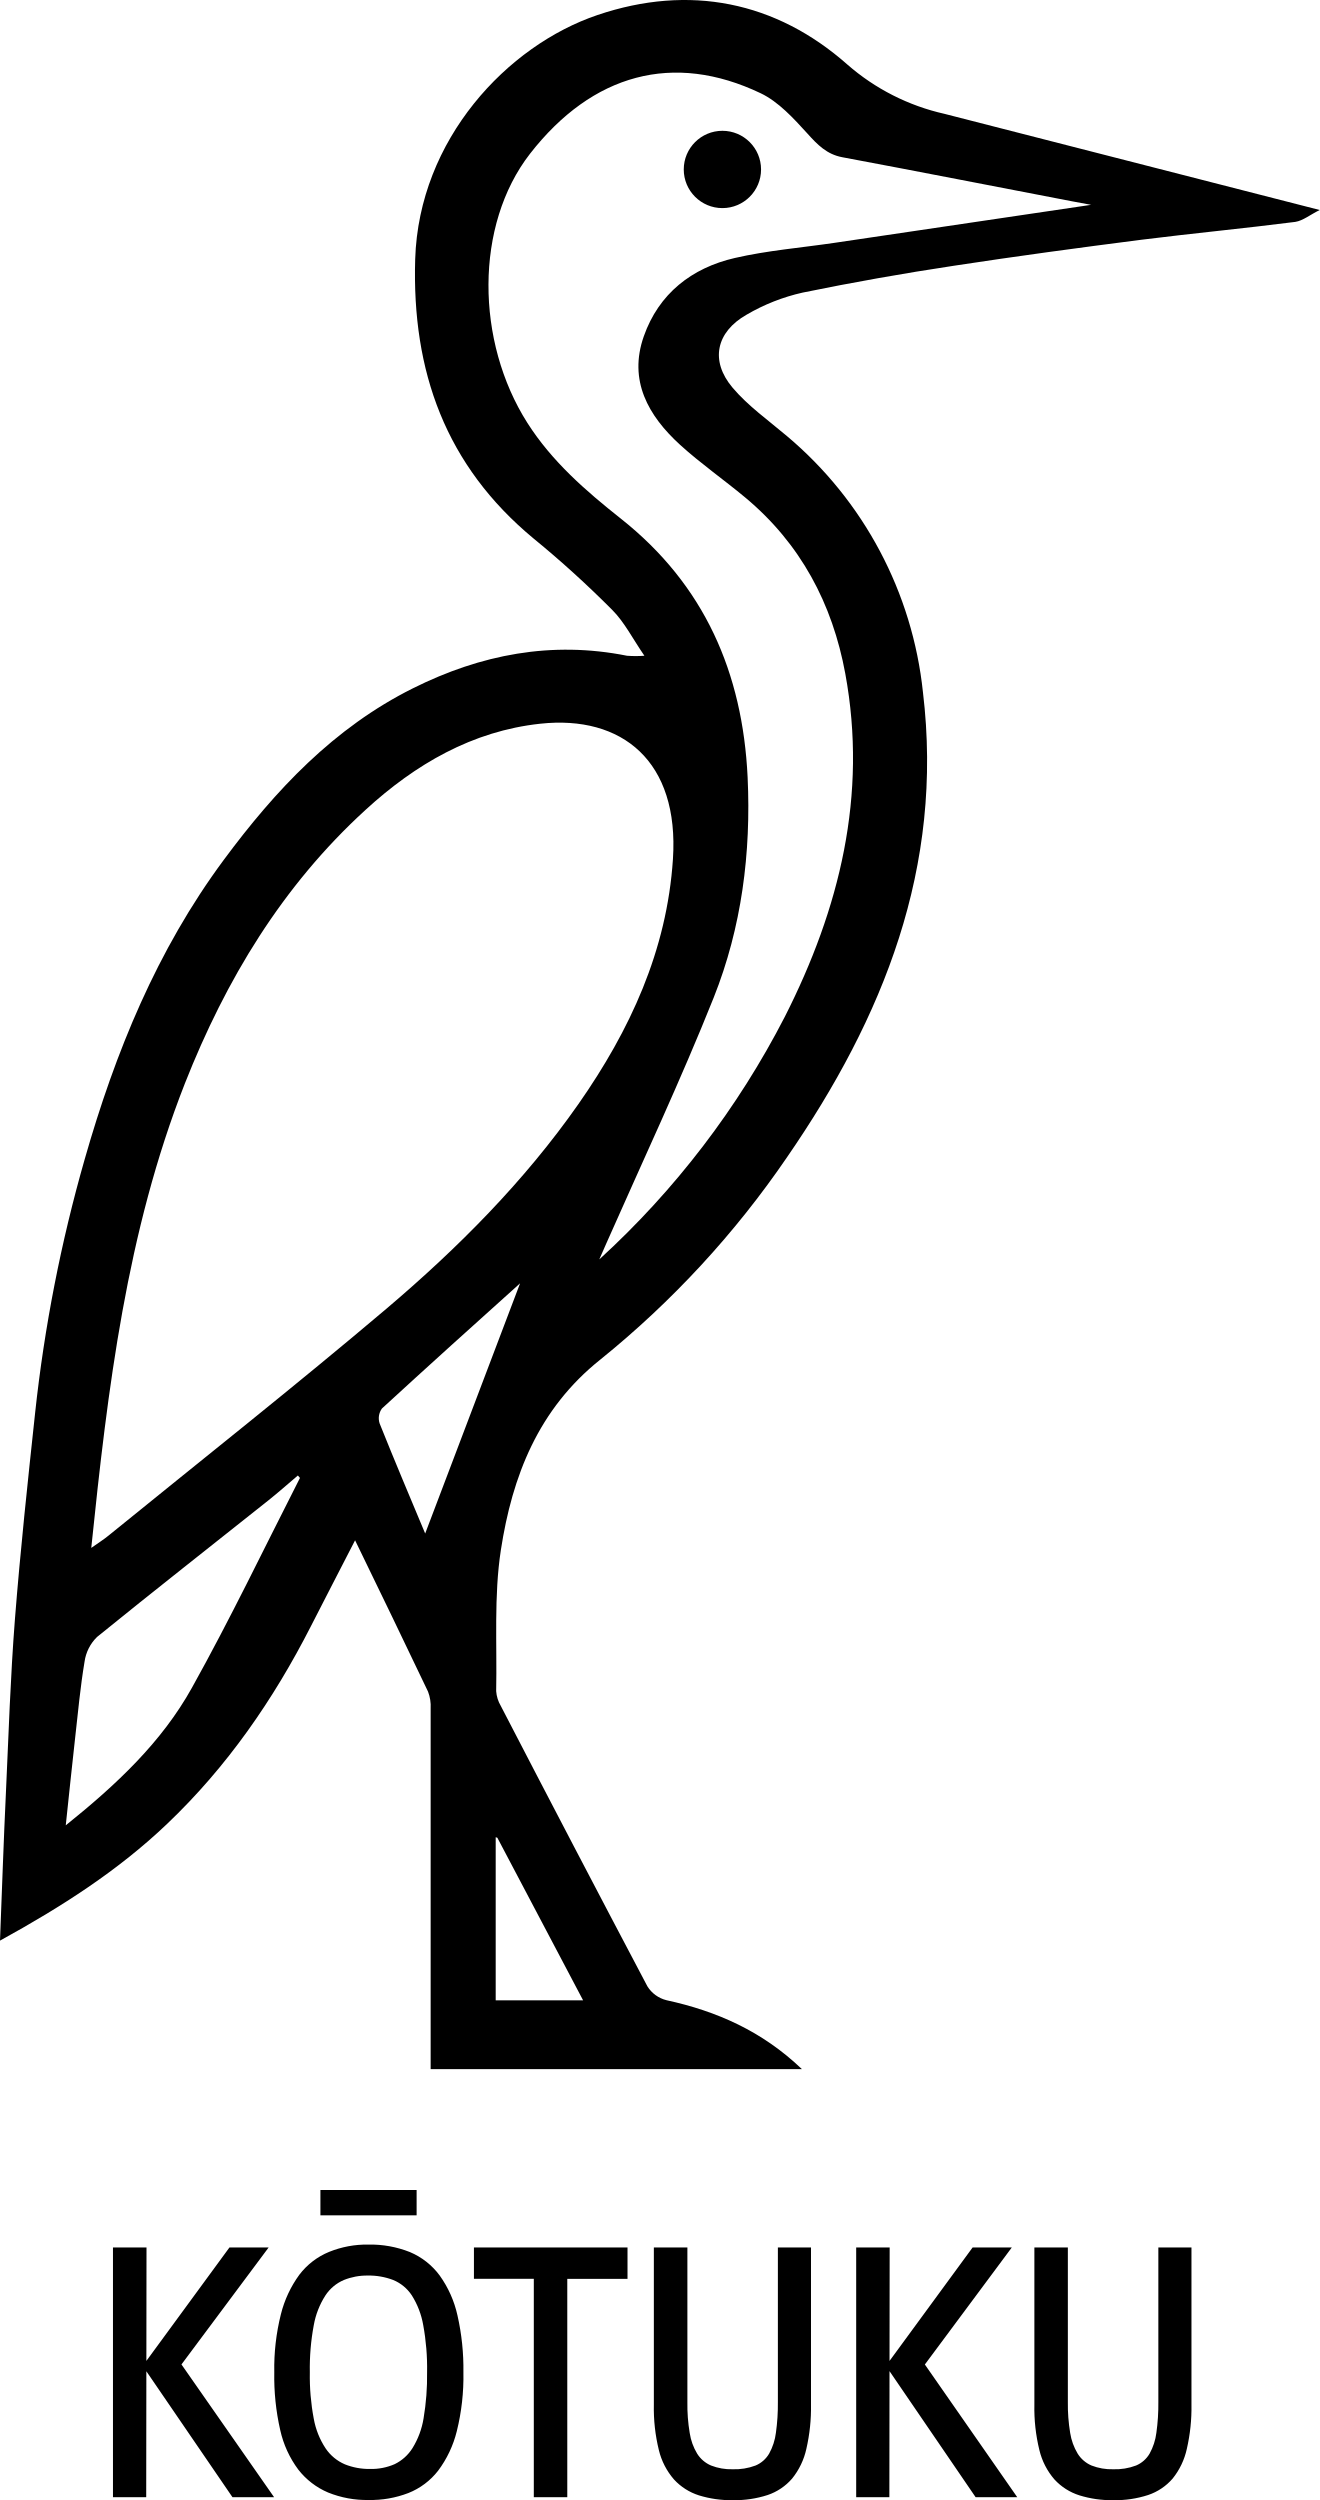
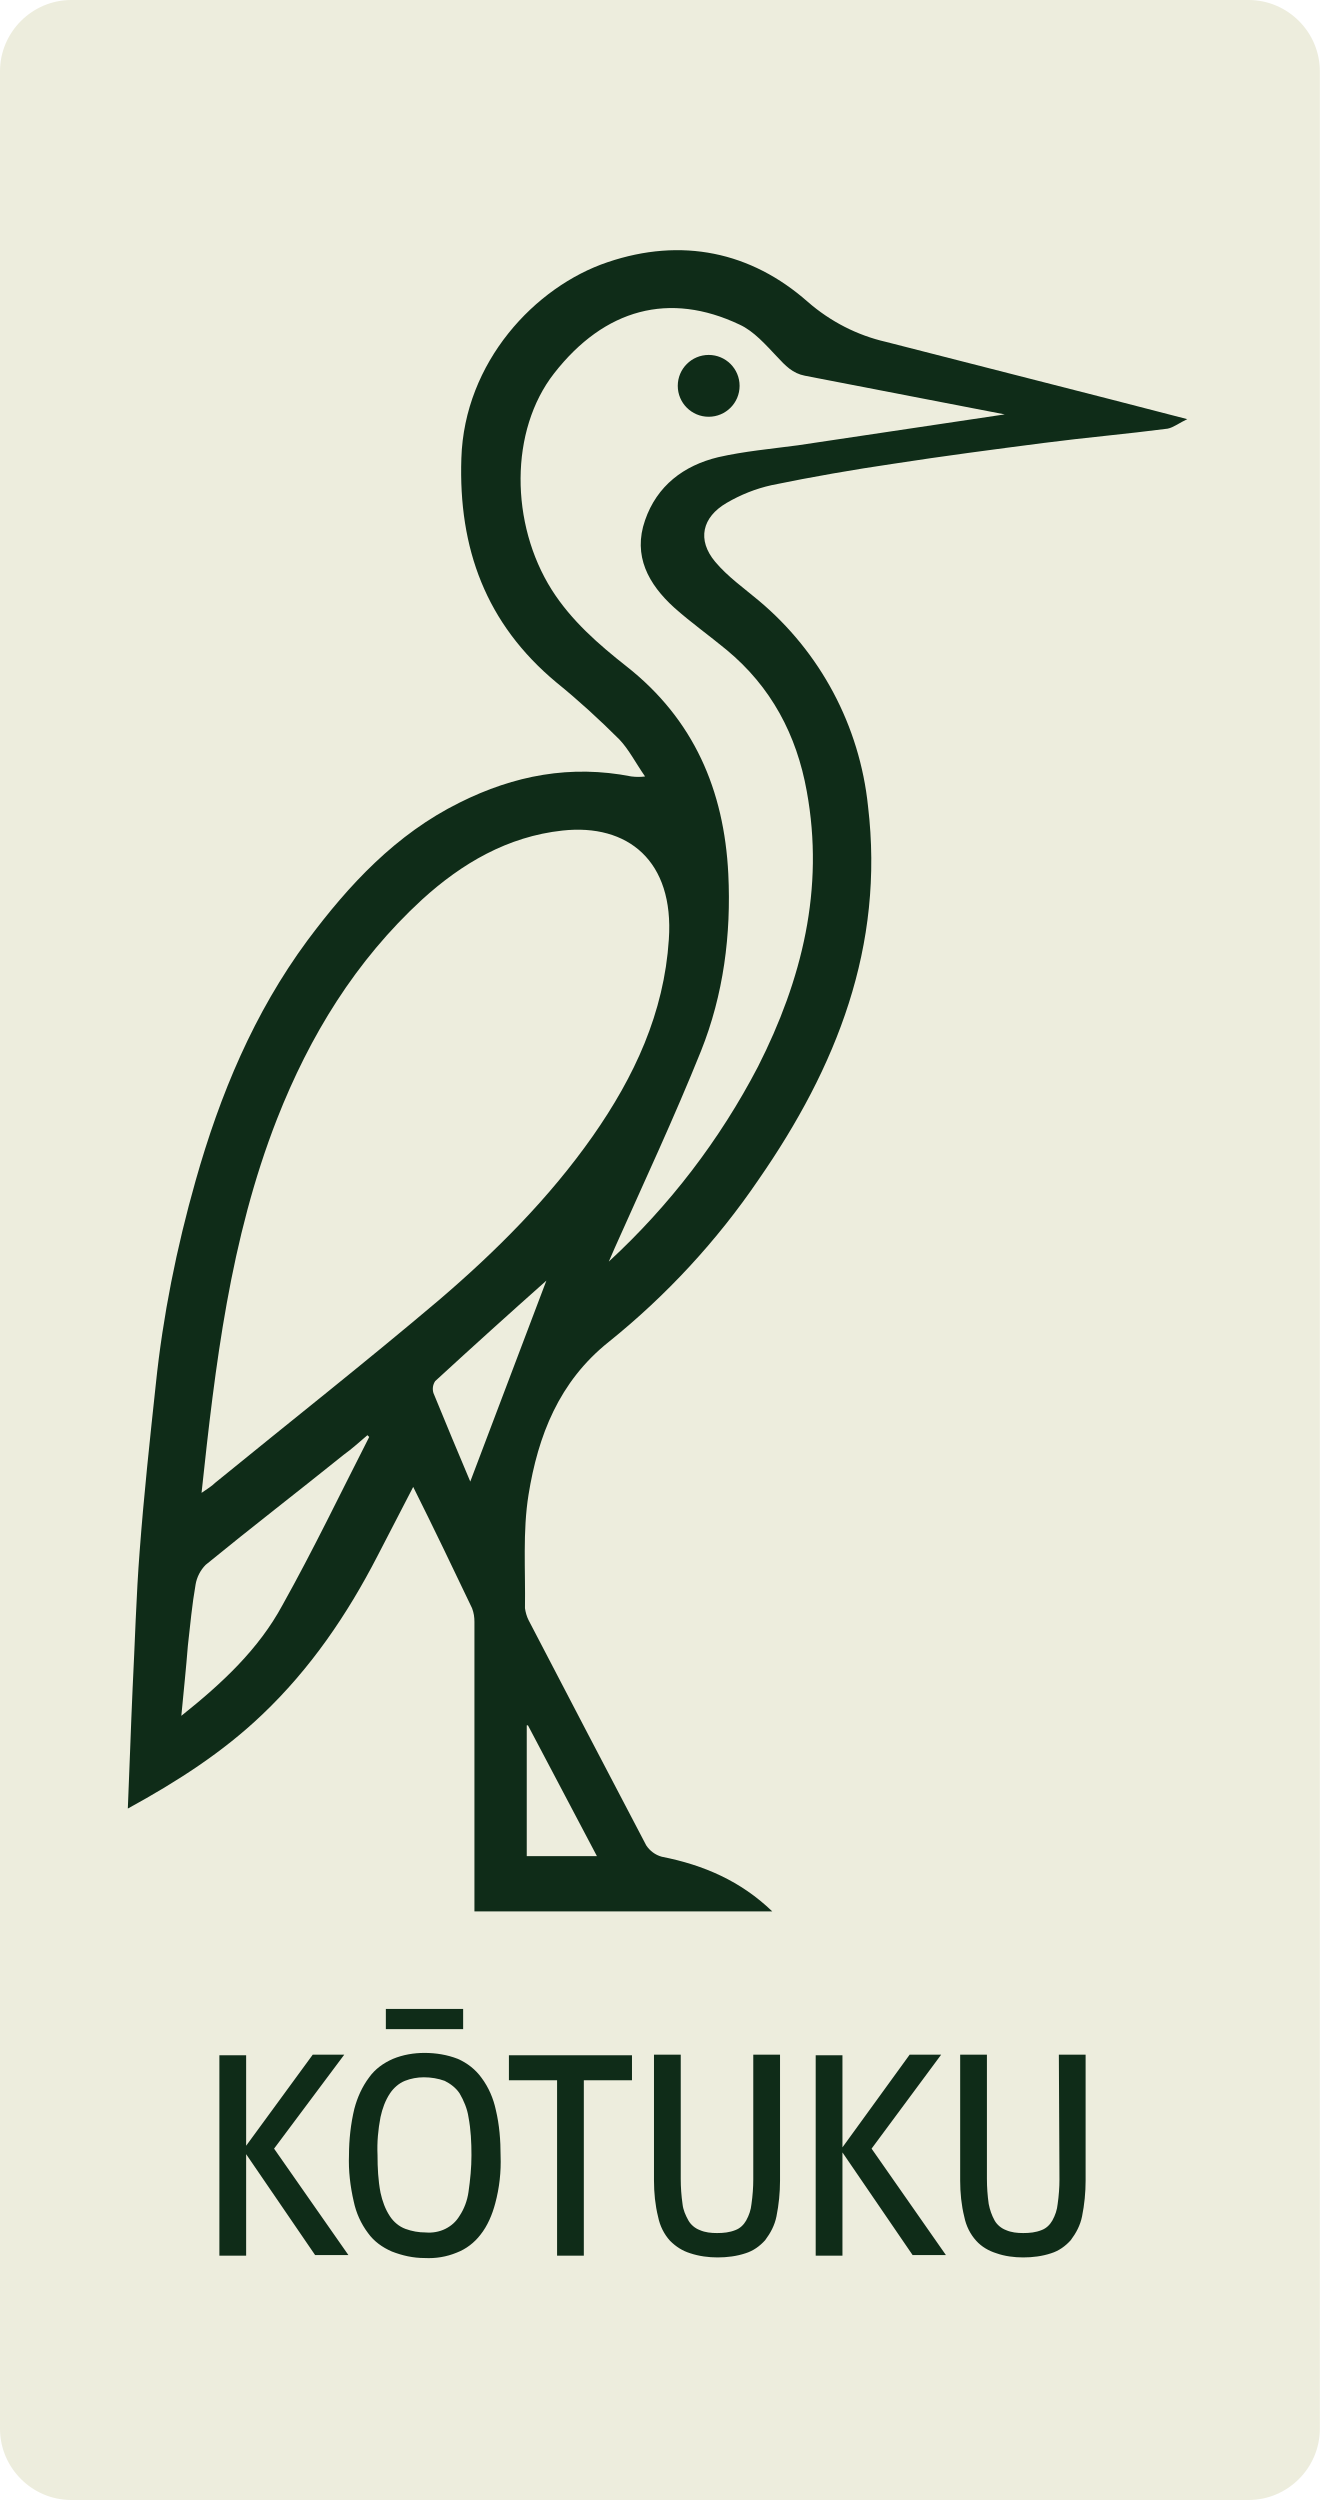
- <svg xmlns="http://www.w3.org/2000/svg" data-name="Layer 1" viewBox="0 0 222 420.47">
-   <path d="M134.87 348H72.43v-60.66a6.82 6.82 0 0 0-.44-2.83c-4-8.37-8-16.69-12.27-25.45-2.59 5-5 9.73-7.42 14.43-6.3 12.36-14.1 23.65-24.18 33.25-8.24 7.86-17.73 13.94-28.12 19.65.34-8.65.61-16.84 1-25 .44-9.69.76-19.39 1.51-29.05.91-11.6 2.16-23.17 3.4-34.74a253.42 253.42 0 0 1 8.34-42.65c5.14-18 12.14-35.15 23.38-50.32 8.7-11.75 18.53-22.24 31.83-28.87 11.4-5.69 23.33-8 36-5.47a19.61 19.61 0 0 0 2.92 0c-2-2.92-3.36-5.65-5.41-7.71-4.2-4.22-8.63-8.25-13.22-12-14.81-12.27-20.49-28.11-19.92-46.99.62-20.13 15.48-35.94 30.68-41.07 15.44-5.22 30-2.28 42 8.33a37.23 37.23 0 0 0 16.35 8.3c20.77 5.31 41.53 10.64 63.1 16.17-1.62.8-2.82 1.8-4.11 2-8.61 1.1-17.25 1.92-25.85 3-10.53 1.35-21 2.76-31.53 4.37A495.68 495.68 0 0 0 135 49.21a32.93 32.93 0 0 0-9.42 3.71c-5.16 2.93-6.18 7.77-2.38 12.27 2.61 3.09 6 5.48 9.15 8.15a65.18 65.18 0 0 1 22.88 43.1c3.53 29.41-6.66 54.67-22.86 78.19a158.71 158.71 0 0 1-31.36 34C90.5 237 86.15 248.3 84.24 260.69c-1.19 7.77-.63 15.82-.79 23.74a5.66 5.66 0 0 0 .77 2.47 6805.1 6805.1 0 0 0 24.66 47.17 5.26 5.26 0 0 0 3.21 2.34c8.45 1.84 16.1 5.2 22.78 11.59ZM15.35 260.34c1.21-.86 2.1-1.41 2.9-2.07 15.62-12.7 31.42-25.18 46.78-38.19 12-10.19 23.16-21.39 32.26-34.4 8.67-12.4 14.88-25.8 15.89-41.19 1.08-16.45-8.54-24.26-22.32-22.77-11.41 1.23-21 6.81-29.38 14.49-14 12.79-23.5 28.56-30.38 46-9.81 24.99-12.98 51.28-15.75 78.13ZM183.51 34.45c-.58-.11-1.92-.34-3.24-.6-12.88-2.47-25.75-5-38.63-7.41-2.58-.49-4.15-2.09-5.86-4-2.32-2.54-4.83-5.32-7.85-6.76-14.66-7-28.29-3.3-38.79 10.18-9.32 12-9.16 31.55-.44 45.27 4.13 6.49 9.83 11.43 15.72 16.1 14.07 11.14 20.48 25.93 21.32 43.48.6 12.72-1 25.26-5.7 37.06-5.55 13.91-11.94 27.49-18 41.21l-1.25 2.84A145.28 145.28 0 0 0 132 171c9.22-18.19 13.93-37.25 10.17-57.69-2.16-11.77-7.53-21.9-16.86-29.66-3.6-3-7.47-5.69-10.93-8.84-5.35-4.88-8.72-10.81-6.1-18.25 2.52-7.17 8.06-11.5 15.31-13.17 5.47-1.26 11.14-1.72 16.71-2.54ZM11.06 307c8.58-6.89 16.14-14 21.22-23.14 6.44-11.55 12.16-23.5 18.17-35.29l-.35-.41c-1.65 1.4-3.25 2.82-4.93 4.16-9.62 7.66-19.31 15.25-28.85 23a7.19 7.19 0 0 0-2.1 4.16c-.71 4.23-1.1 8.51-1.58 12.78-.53 4.74-1.02 9.45-1.58 14.74Zm76.41-91.16c-7.79 7-15.56 14-23.24 21.06a2.8 2.8 0 0 0-.38 2.51c2.56 6.4 5.25 12.74 7.66 18.51l15.96-42.08ZM83.37 309v27.43h14.7l-14.42-27.34c-.03-.04-.18-.04-.28-.09Z" />
-   <circle cx="121.5" cy="28.5" r="6.5" />
-   <path d="M24.59 420H19v-42h5.64Zm14-42h6.59l-14.66 19.67L46.1 420h-7L24 397.92ZM55.18 419.21a12.55 12.55 0 0 1-5-3.84 17.41 17.41 0 0 1-3.05-6.66 40.5 40.5 0 0 1-1-9.72 37.28 37.28 0 0 1 1.11-9.75 19.07 19.07 0 0 1 3.11-6.66 12 12 0 0 1 5-3.84 16.86 16.86 0 0 1 6.59-1.23 18 18 0 0 1 7 1.26 12 12 0 0 1 5 3.93 18.25 18.25 0 0 1 3 6.72 40.68 40.68 0 0 1 1 9.57 38.18 38.18 0 0 1-1.11 9.9 18.42 18.42 0 0 1-3.15 6.66 11.89 11.89 0 0 1-5 3.75 17.7 17.7 0 0 1-6.68 1.17 17.38 17.38 0 0 1-6.82-1.26Zm11.2-4.77a7.32 7.32 0 0 0 3-2.7 13.67 13.67 0 0 0 1.86-5 42.92 42.92 0 0 0 .59-7.74 39.86 39.86 0 0 0-.65-7.95 13.77 13.77 0 0 0-1.92-5 6.89 6.89 0 0 0-3.12-2.58 11.48 11.48 0 0 0-4.31-.75 10.42 10.42 0 0 0-4 .75 7 7 0 0 0-3.11 2.61 13.7 13.7 0 0 0-1.95 5 39.3 39.3 0 0 0-.66 7.92 38.57 38.57 0 0 0 .66 7.8 13.32 13.32 0 0 0 2 5 7.46 7.46 0 0 0 3.23 2.67 11 11 0 0 0 4.23.78 9.77 9.77 0 0 0 4.15-.81Zm3.69-41.85H53.89v-4.26h16.18ZM95.41 420h-5.63v-36.73H79.71V378h25.83v5.28H95.41ZM130.83 378h5.57v26.4a30.92 30.92 0 0 1-.78 7.47 12.07 12.07 0 0 1-2.4 5 9.39 9.39 0 0 1-4.1 2.76 17.94 17.94 0 0 1-5.9.87 18.3 18.3 0 0 1-5.67-.81 9.68 9.68 0 0 1-4.19-2.67 11.72 11.72 0 0 1-2.55-4.95 29.64 29.64 0 0 1-.84-7.65V378h5.64v26a28.45 28.45 0 0 0 .39 5.19 9.41 9.41 0 0 0 1.25 3.48 5.13 5.13 0 0 0 2.34 2 9.23 9.23 0 0 0 3.63.63 9.94 9.94 0 0 0 3.86-.63 4.79 4.79 0 0 0 2.28-2 9.66 9.66 0 0 0 1.14-3.51 34.74 34.74 0 0 0 .33-5.16ZM149.58 420H144v-42h5.63Zm14-42h6.59l-14.62 19.68L171.09 420h-7L149 397.91ZM194.82 378h5.57v26.4a30.92 30.92 0 0 1-.78 7.47 12.06 12.06 0 0 1-2.39 5 9.37 9.37 0 0 1-4.11 2.76 17.9 17.9 0 0 1-5.9.87 18.19 18.19 0 0 1-5.66-.81 9.66 9.66 0 0 1-4.2-2.67 11.71 11.71 0 0 1-2.54-4.95 29.64 29.64 0 0 1-.84-7.65V378h5.63v26a29.37 29.37 0 0 0 .39 5.19 9.59 9.59 0 0 0 1.26 3.48 5.11 5.11 0 0 0 2.33 2 9.23 9.23 0 0 0 3.63.63 9.87 9.87 0 0 0 3.86-.63 4.79 4.79 0 0 0 2.28-2 9.66 9.66 0 0 0 1.14-3.51 34.74 34.74 0 0 0 .33-5.16Z" />
+ <svg xmlns="http://www.w3.org/2000/svg" version="1.1" id="Layer_1" x="0px" y="0px" viewBox="0 0 222 420.5" style="enable-background:new 0 0 222 420.5;" xml:space="preserve">
+   <style type="text/css">
+ 	.st0{fill:#EDEDDD;}
+ 	.st1{fill:#0F2C18;}
+ </style>
+   <g id="Layer_2_1_">
+     <path class="st0" d="M210,420.5H12c-6.6,0-12-5.4-12-12V12C0,5.4,5.4,0,12,0h198c6.6,0,12,5.4,12,12v396.5   C222,415.1,216.6,420.5,210,420.5z" />
+   </g>
+   <g id="Layer_1_1_">
+     <path class="st1" d="M129.9,321.5H79.8v-48.7c0-0.8-0.1-1.5-0.4-2.3c-3.2-6.7-6.4-13.4-9.9-20.4c-2.1,4-4,7.8-6,11.6   c-5.1,9.9-11.3,19-19.4,26.7c-6.6,6.3-14.2,11.2-22.6,15.8c0.3-6.9,0.5-13.5,0.8-20.1c0.4-7.8,0.6-15.6,1.2-23.3   c0.7-9.3,1.7-18.6,2.7-27.9c1.2-11.6,3.5-23,6.7-34.3c4.1-14.5,9.8-28.2,18.8-40.4c7-9.4,14.9-17.9,25.6-23.2   c9.2-4.6,18.7-6.4,28.9-4.4c0.8,0.1,1.6,0.1,2.3,0c-1.6-2.3-2.7-4.5-4.3-6.2c-3.4-3.4-6.9-6.6-10.6-9.6   c-11.9-9.9-16.5-22.6-16-37.7c0.5-16.2,12.4-28.9,24.6-33c12.4-4.2,24.1-1.8,33.7,6.7c3.8,3.3,8.3,5.6,13.1,6.7   c16.7,4.3,33.4,8.5,50.7,13c-1.3,0.6-2.3,1.4-3.3,1.6c-6.9,0.9-13.9,1.5-20.8,2.4c-8.5,1.1-16.9,2.2-25.3,3.5   c-6.8,1-13.7,2.2-20.5,3.6c-2.7,0.6-5.2,1.6-7.6,3c-4.1,2.4-5,6.2-1.9,9.9c2.1,2.5,4.8,4.4,7.3,6.5c10.4,8.7,17,21.1,18.4,34.6   c2.8,23.6-5.3,43.9-18.4,62.8c-7,10.3-15.5,19.5-25.2,27.3c-8.4,6.7-11.9,15.8-13.5,25.7c-1,6.2-0.5,12.7-0.6,19.1   c0.1,0.7,0.3,1.4,0.6,2c6.6,12.7,13.2,25.3,19.8,37.9c0.6,0.9,1.5,1.6,2.6,1.9C118.4,313.7,124.6,316.4,129.9,321.5z M33.9,251.1   c1-0.7,1.7-1.1,2.3-1.7c12.5-10.2,25.2-20.2,37.6-30.7c9.6-8.2,18.6-17.2,25.9-27.6c7-10,12-20.7,12.8-33.1   c0.9-13.2-6.9-19.5-17.9-18.3c-9.2,1-16.9,5.5-23.6,11.6c-11.2,10.3-18.9,22.9-24.4,36.9C38.7,208.4,36.2,229.6,33.9,251.1z    M169,69.7c-0.5-0.1-1.5-0.3-2.6-0.5c-10.3-2-20.7-4-31-6c-2.1-0.4-3.3-1.7-4.7-3.2c-1.9-2-3.9-4.3-6.3-5.4   c-11.8-5.6-22.7-2.7-31.2,8.2c-7.5,9.6-7.4,25.3-0.4,36.4c3.3,5.2,7.9,9.2,12.6,12.9c11.3,8.9,16.4,20.8,17.1,34.9   c0.5,10.2-0.8,20.3-4.6,29.8c-4.5,11.2-9.6,22.1-14.5,33.1l-1,2.3c10.2-9.4,18.7-20.5,25.1-32.8c7.4-14.6,11.2-29.9,8.2-46.3   c-1.7-9.5-6-17.6-13.5-23.8c-2.9-2.4-6-4.6-8.8-7.1c-4.3-3.9-7-8.7-4.9-14.7c2-5.8,6.5-9.2,12.3-10.6c4.4-1,8.9-1.4,13.4-2   L169,69.7z M30.5,288.6c6.9-5.5,13-11.2,17-18.6c5.2-9.3,9.8-18.9,14.6-28.3l-0.3-0.3c-1.3,1.1-2.6,2.3-4,3.3   c-7.7,6.2-15.5,12.2-23.2,18.5c-0.9,0.9-1.5,2.1-1.7,3.3c-0.6,3.4-0.9,6.8-1.3,10.3C31.3,280.6,30.9,284.4,30.5,288.6L30.5,288.6z    M91.9,215.4c-6.3,5.6-12.5,11.2-18.7,16.9c-0.4,0.6-0.5,1.3-0.3,2c2.1,5.1,4.2,10.2,6.2,14.9L91.9,215.4L91.9,215.4z M88.6,290.2   v22h11.8l-11.6-22H88.6z" />
+     <circle class="st1" cx="119.2" cy="64.9" r="5.2" />
+     <path class="st1" d="M41.4,379.4h-4.5v-33.7h4.5V379.4z M52.6,345.6h5.3l-11.8,15.8l12.5,17.9H53l-12.1-17.7L52.6,345.6z    M65.9,378.7c-1.6-0.7-3-1.7-4-3.1c-1.2-1.6-2-3.4-2.4-5.3c-0.6-2.6-0.9-5.2-0.8-7.8c0-2.6,0.3-5.3,0.9-7.8   c0.5-1.9,1.3-3.7,2.5-5.3c1-1.4,2.4-2.4,4-3.1c1.7-0.7,3.5-1,5.3-1c1.9,0,3.8,0.3,5.6,1c1.6,0.7,3,1.8,4,3.2c1.2,1.6,2,3.5,2.4,5.4   c0.6,2.5,0.8,5.1,0.8,7.7c0.1,2.7-0.2,5.4-0.9,8c-0.5,1.9-1.3,3.8-2.5,5.3c-1,1.3-2.4,2.4-4,3c-1.7,0.7-3.5,1-5.4,0.9   C69.5,379.8,67.7,379.4,65.9,378.7z M74.9,374.9c1-0.5,1.8-1.2,2.4-2.2c0.8-1.2,1.3-2.6,1.5-4c0.3-2.1,0.5-4.1,0.5-6.2   s-0.1-4.3-0.5-6.4c-0.2-1.4-0.8-2.8-1.5-4c-0.6-0.9-1.5-1.6-2.5-2.1c-1.1-0.4-2.3-0.6-3.5-0.6c-1.1,0-2.2,0.2-3.2,0.6   s-1.9,1.2-2.5,2.1c-0.8,1.2-1.3,2.6-1.6,4c-0.4,2.1-0.6,4.2-0.5,6.4c0,2.1,0.1,4.2,0.5,6.3c0.3,1.4,0.8,2.8,1.6,4   c0.6,0.9,1.5,1.7,2.6,2.1s2.2,0.6,3.4,0.6C72.7,375.6,73.9,375.4,74.9,374.9z M77.9,341.3h-13v-3.4h13V341.3z M98.2,379.4h-4.5   v-29.5h-8.1v-4.2h20.7v4.2h-8.1C98.2,349.9,98.2,379.4,98.2,379.4z M126.7,345.6h4.5v21.2c0,2-0.2,4-0.6,6c-0.3,1.5-1,2.8-1.9,4   c-0.9,1-2,1.8-3.3,2.2c-1.5,0.5-3.1,0.7-4.7,0.7c-1.5,0-3.1-0.2-4.6-0.7c-1.3-0.4-2.4-1.1-3.4-2.1c-1-1.1-1.7-2.5-2-4   c-0.5-2-0.7-4.1-0.7-6.1v-21.2h4.5v20.9c0,1.4,0.1,2.8,0.3,4.2c0.1,1,0.5,1.9,1,2.8c0.4,0.7,1.1,1.3,1.9,1.6   c0.9,0.4,1.9,0.5,2.9,0.5c1.1,0,2.1-0.1,3.1-0.5c0.8-0.3,1.4-0.9,1.8-1.6c0.5-0.9,0.8-1.8,0.9-2.8c0.2-1.4,0.3-2.8,0.3-4.1   L126.7,345.6L126.7,345.6z M141.7,379.4h-4.5v-33.7h4.5V379.4z M153,345.6h5.3l-11.7,15.8l12.5,17.9h-5.6l-12.1-17.7L153,345.6z    M178.1,345.6h4.5v21.2c0,2-0.2,4-0.6,6c-0.3,1.5-1,2.8-1.9,4c-0.9,1-2,1.8-3.3,2.2c-1.5,0.5-3.1,0.7-4.7,0.7   c-1.5,0-3.1-0.2-4.5-0.7c-1.3-0.4-2.5-1.1-3.4-2.1c-1-1.1-1.7-2.5-2-4c-0.5-2-0.7-4.1-0.7-6.1v-21.2h4.5v20.9   c0,1.4,0.1,2.8,0.3,4.2c0.2,1,0.5,1.9,1,2.8c0.4,0.7,1.1,1.3,1.9,1.6c0.9,0.4,1.9,0.5,2.9,0.5c1.1,0,2.1-0.1,3.1-0.5   c0.8-0.3,1.4-0.9,1.8-1.6c0.5-0.9,0.8-1.8,0.9-2.8c0.2-1.4,0.3-2.8,0.3-4.1L178.1,345.6z" />
+   </g>
</svg>
